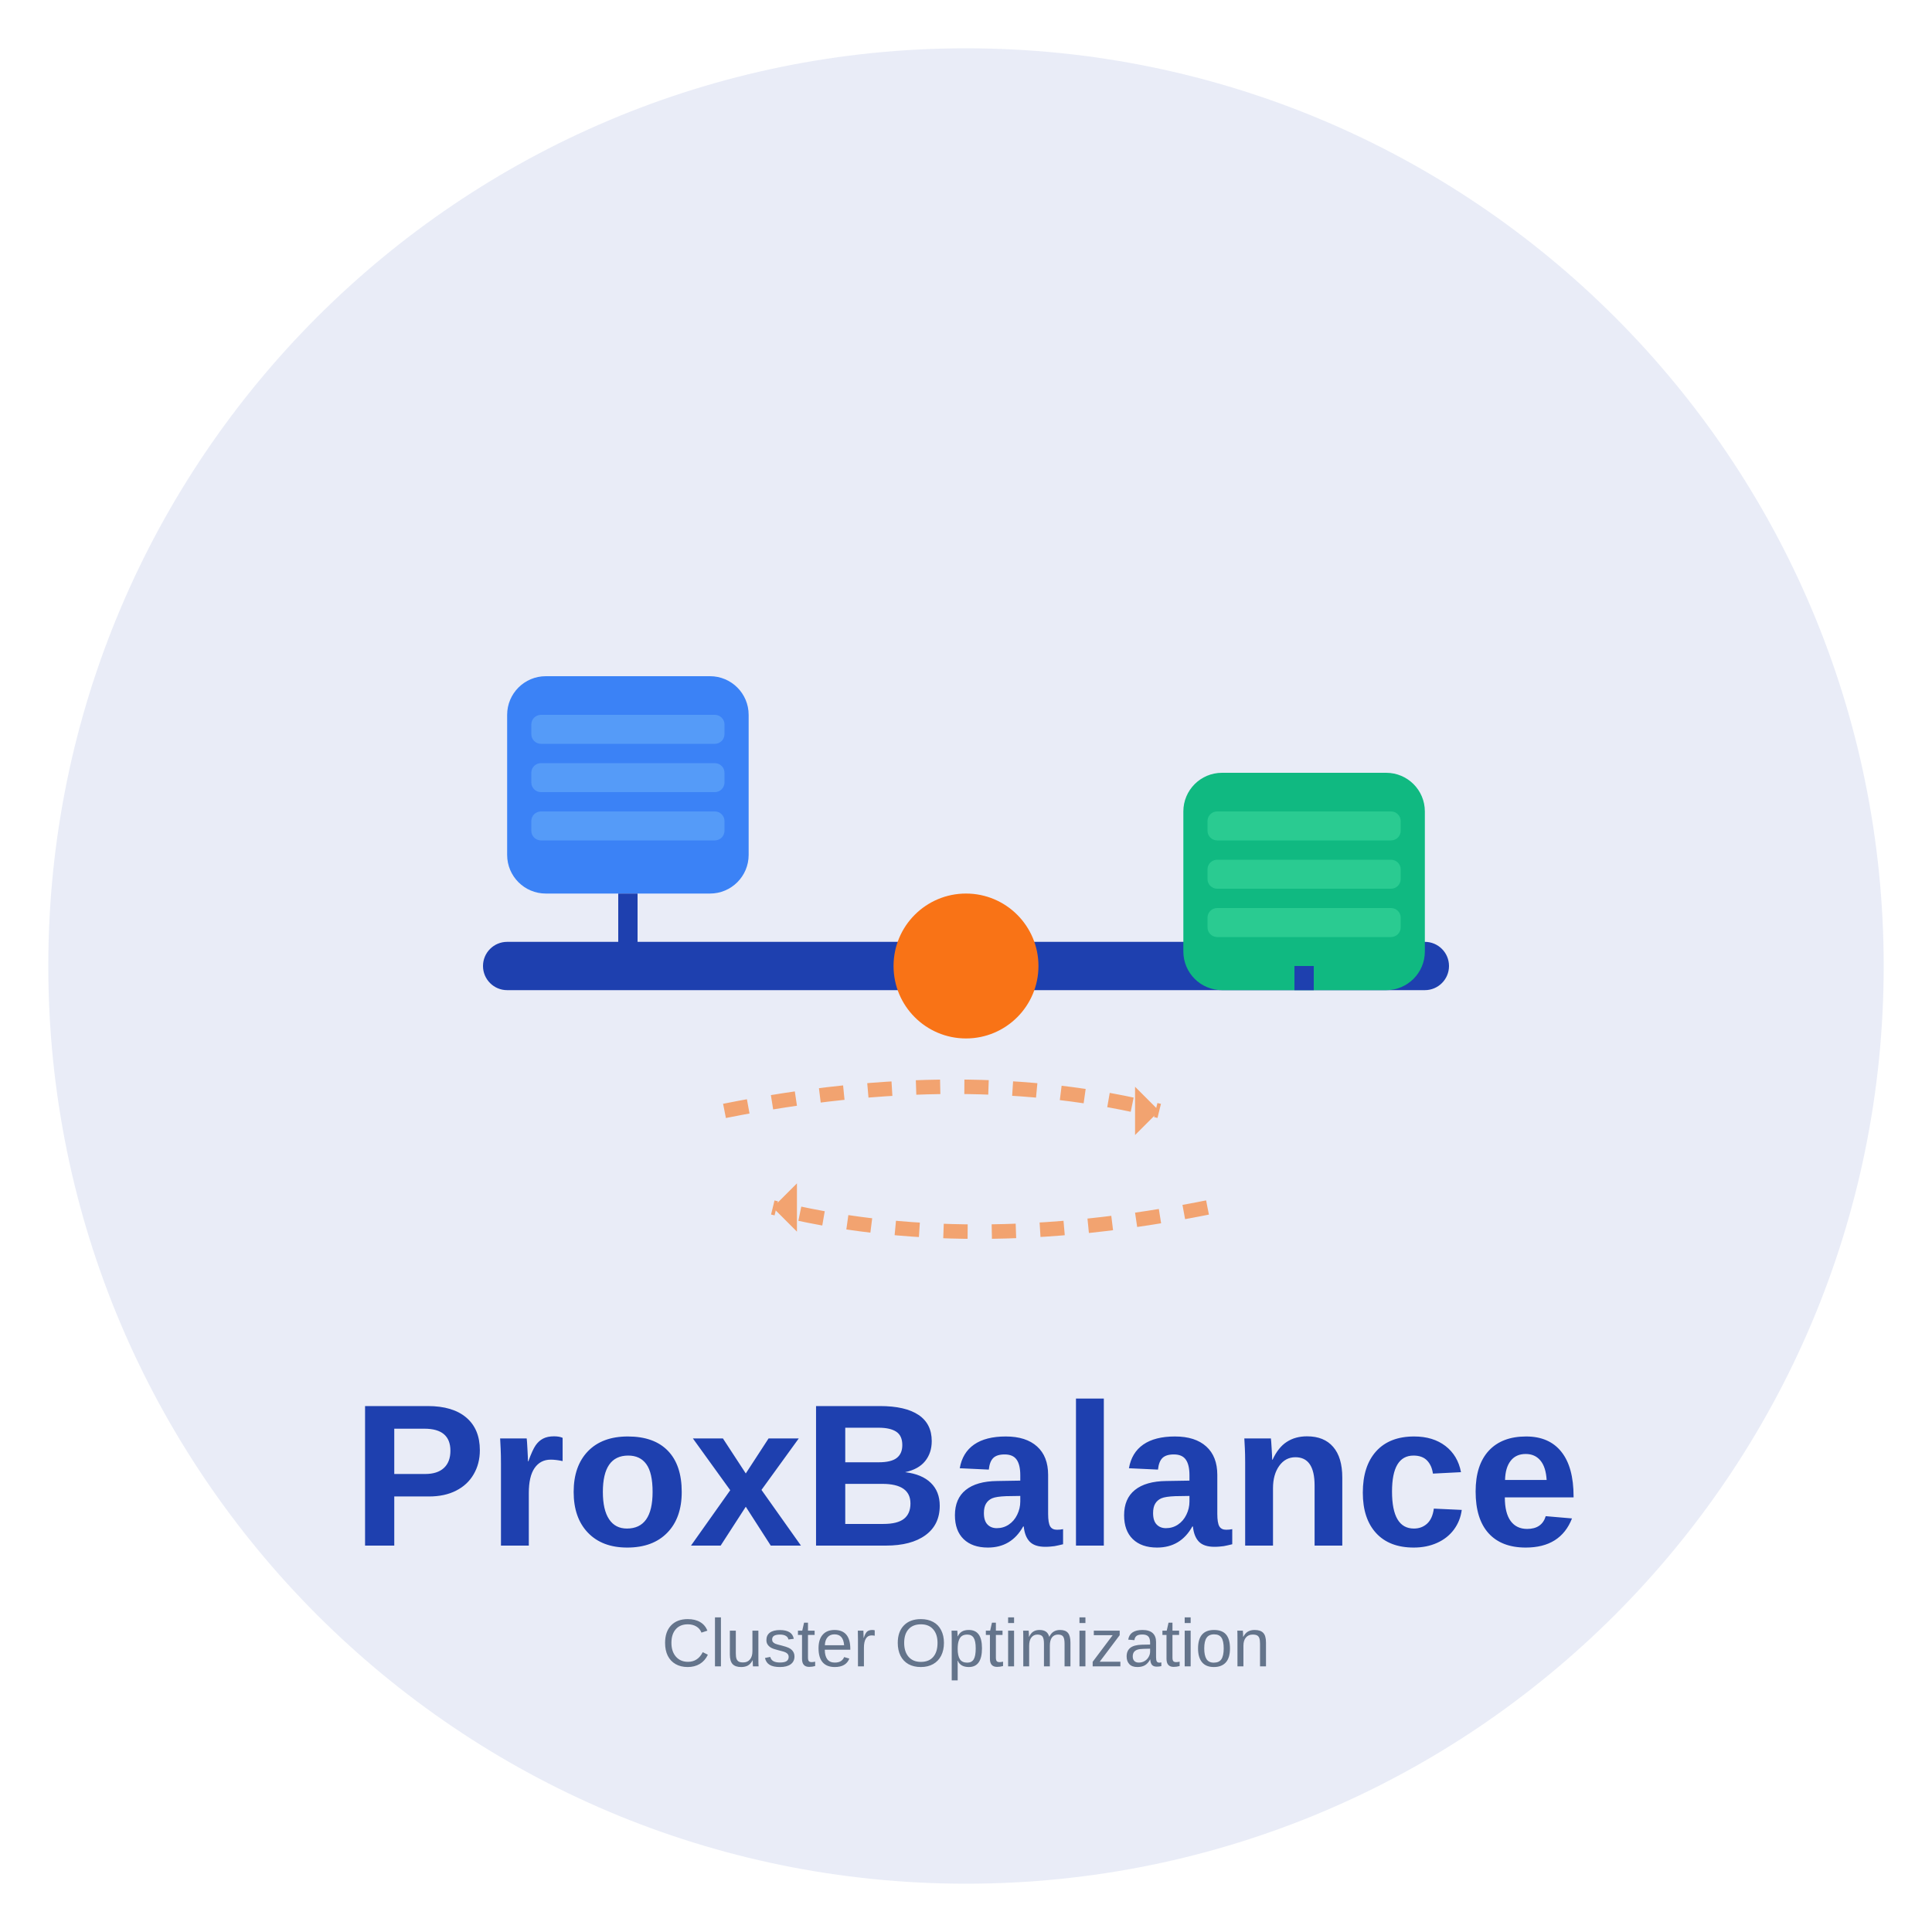
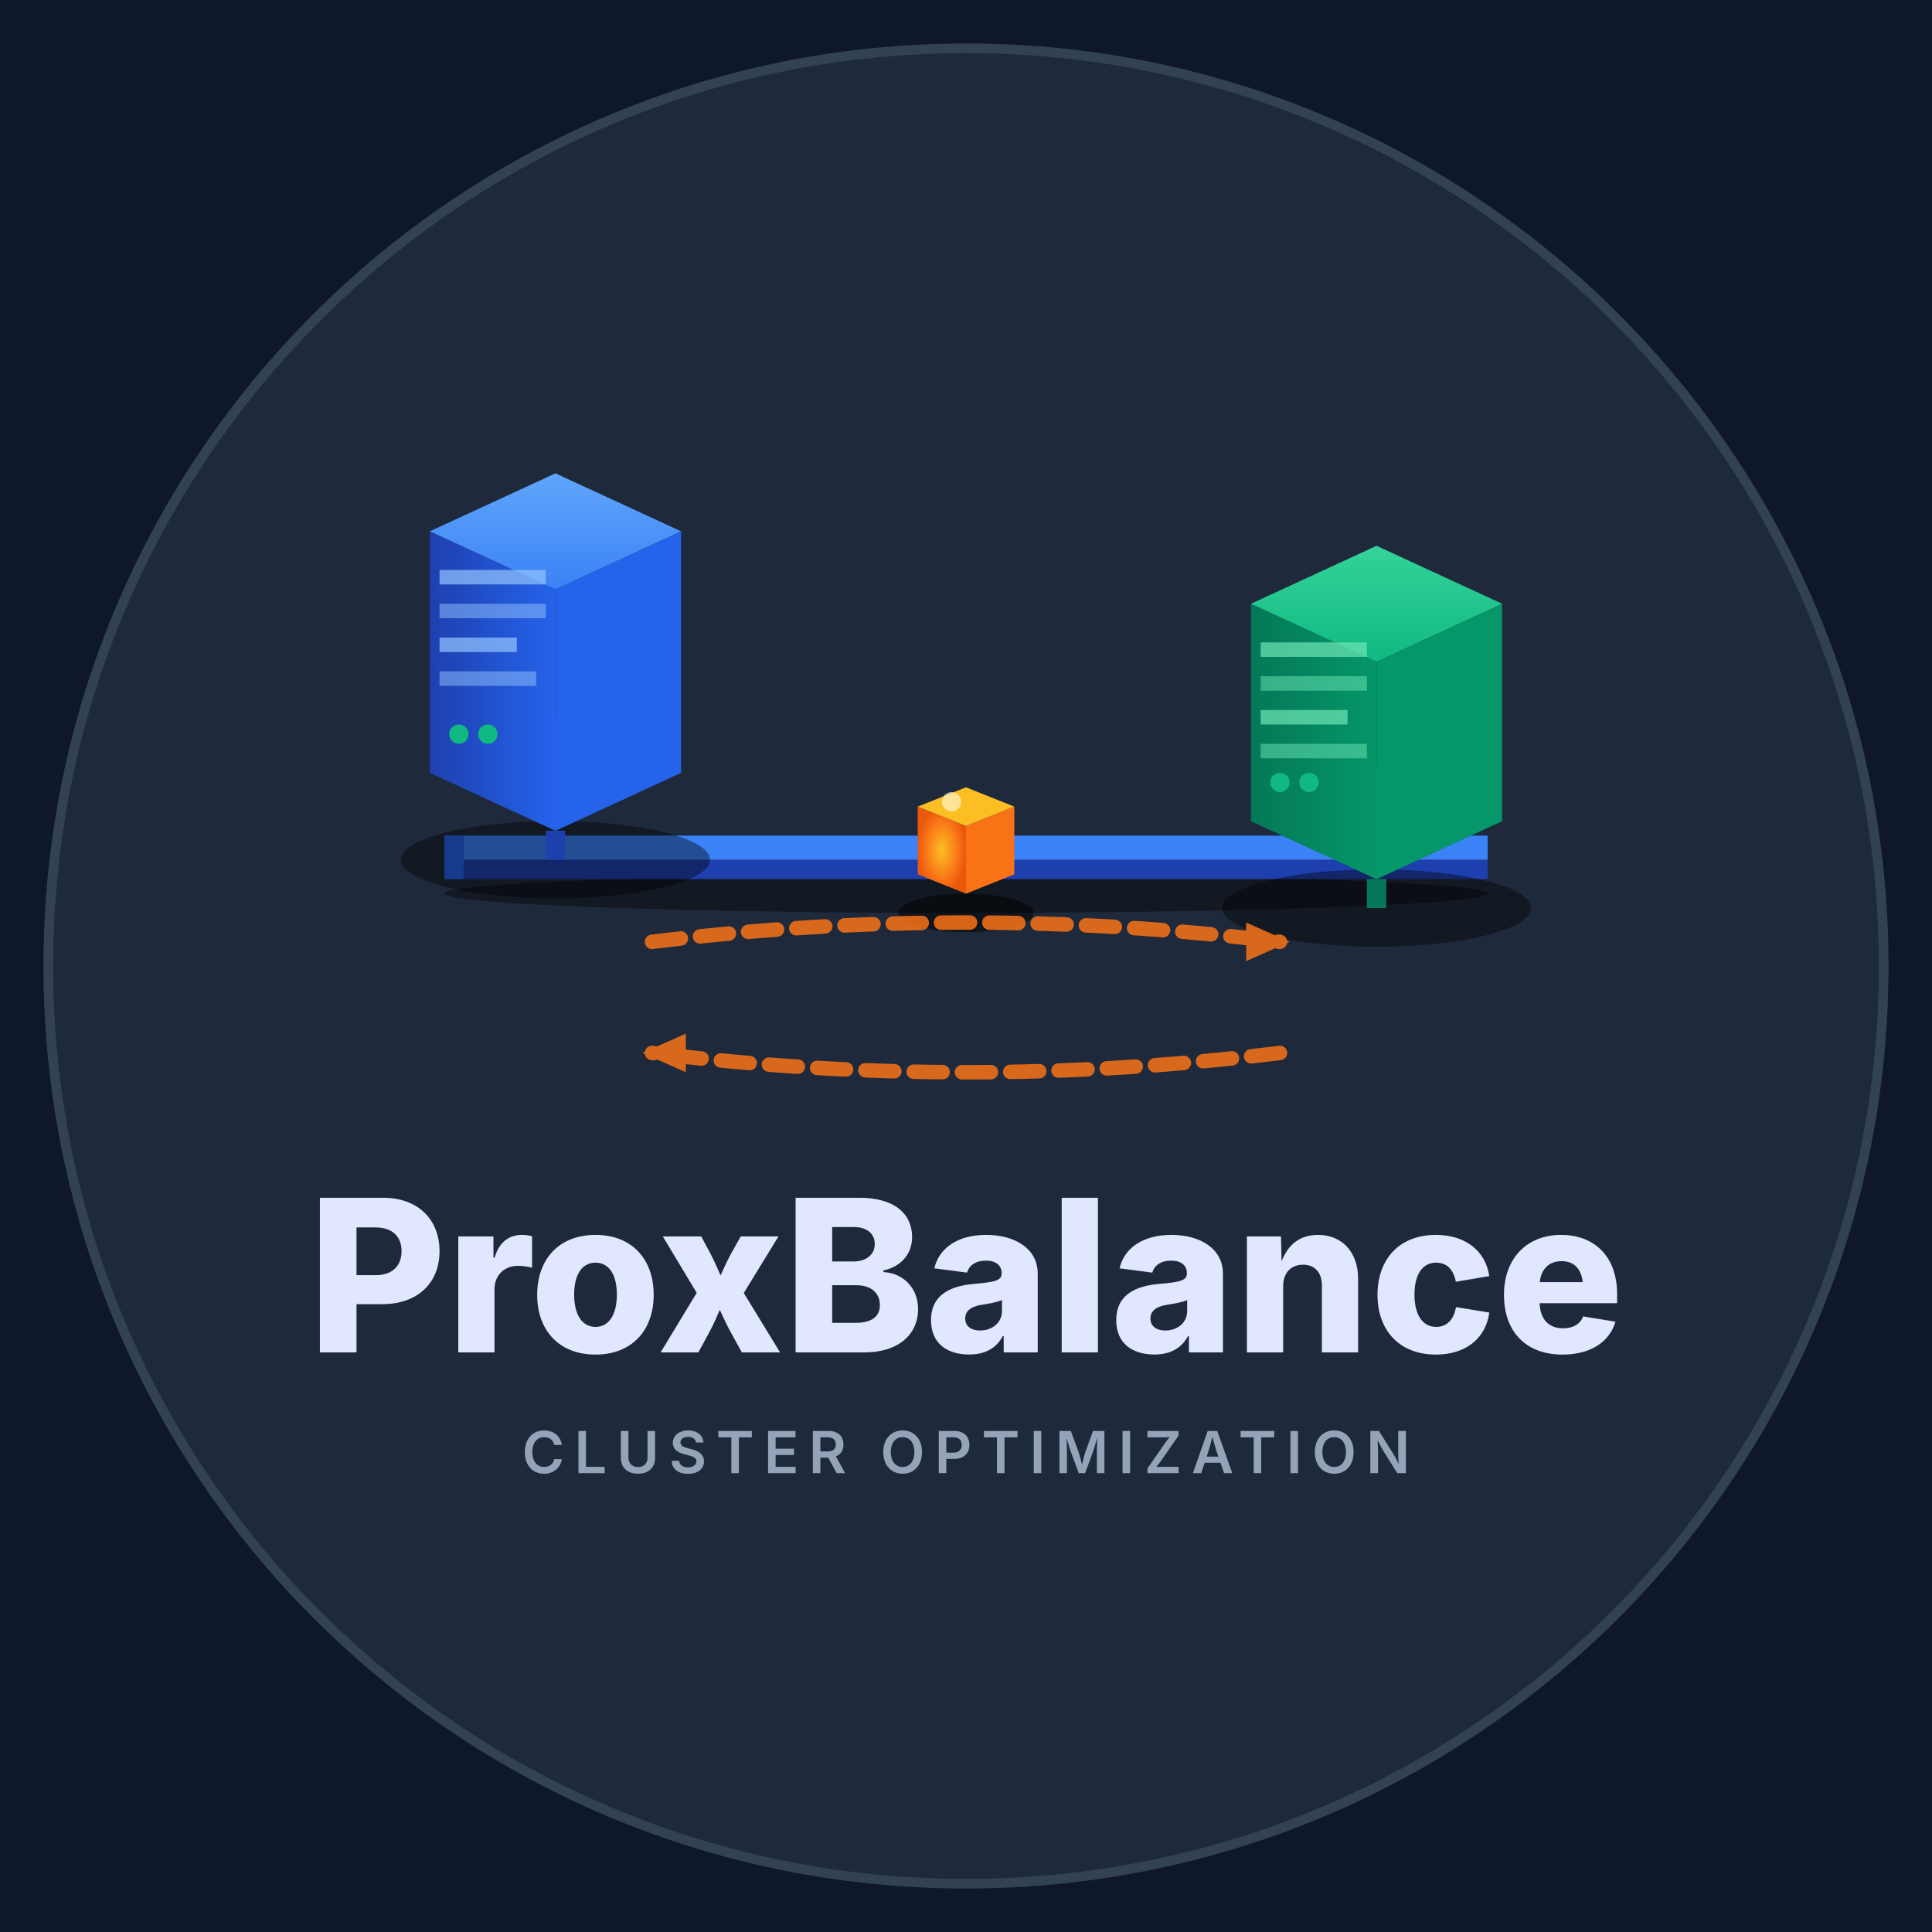
<svg xmlns="http://www.w3.org/2000/svg" viewBox="0 0 400 400">
-   <circle cx="200" cy="200" r="190" fill="#1e40af" opacity="0.1" />
-   <rect x="100" y="195" width="200" height="10" rx="5" fill="#1e40af" />
-   <circle cx="200" cy="200" r="15" fill="#f97316" />
-   <g transform="translate(130, 140)">
-     <rect x="-25" y="0" width="50" height="45" rx="8" fill="#3b82f6" />
-     <rect x="-20" y="8" width="40" height="6" rx="2" fill="#60a5fa" opacity="0.7" />
-     <rect x="-20" y="18" width="40" height="6" rx="2" fill="#60a5fa" opacity="0.7" />
-     <rect x="-20" y="28" width="40" height="6" rx="2" fill="#60a5fa" opacity="0.7" />
-     <line x1="0" y1="45" x2="0" y2="60" stroke="#1e40af" stroke-width="4" />
+   <defs>
+     <linearGradient id="iso-blue-top" x1="0%" y1="0%" x2="0%" y2="100%">
+       <stop offset="0%" style="stop-color:#60a5fa;stop-opacity:1" />
+       <stop offset="100%" style="stop-color:#3b82f6;stop-opacity:1" />
+     </linearGradient>
+     <linearGradient id="iso-blue-side" x1="0%" y1="0%" x2="100%" y2="0%">
+       <stop offset="0%" style="stop-color:#1e40af;stop-opacity:1" />
+       <stop offset="100%" style="stop-color:#2563eb;stop-opacity:1" />
+     </linearGradient>
+     <linearGradient id="iso-green-top" x1="0%" y1="0%" x2="0%" y2="100%">
+       <stop offset="0%" style="stop-color:#34d399;stop-opacity:1" />
+       <stop offset="100%" style="stop-color:#10b981;stop-opacity:1" />
+     </linearGradient>
+     <linearGradient id="iso-green-side" x1="0%" y1="0%" x2="100%" y2="0%">
+       <stop offset="0%" style="stop-color:#047857;stop-opacity:1" />
+       <stop offset="100%" style="stop-color:#059669;stop-opacity:1" />
+     </linearGradient>
+     <radialGradient id="iso-pivot">
+       <stop offset="0%" style="stop-color:#fbbf24;stop-opacity:1" />
+       <stop offset="70%" style="stop-color:#f97316;stop-opacity:1" />
+       <stop offset="100%" style="stop-color:#ea580c;stop-opacity:1" />
+     </radialGradient>
+   </defs>
+   <rect width="400" height="400" fill="#0f172a" />
+   <circle cx="200" cy="200" r="190" fill="#1e293b" />
+   <circle cx="200" cy="200" r="190" fill="none" stroke="#334155" stroke-width="2" />
+   <g>
+     <ellipse cx="200" cy="185" rx="108" ry="4" fill="#000000" opacity="0.4" />
+     <path d="M 92 178 L 308 178 L 308 182 L 92 182 Z" fill="#1e40af" />
+     <path d="M 92 173 L 308 173 L 308 178 L 92 178 Z" fill="#3b82f6" />
+     <path d="M 92 173 L 92 182 L 96 182 L 96 173 Z" fill="#2563eb" />
  </g>
-   <g transform="translate(270, 160)">
-     <rect x="-25" y="0" width="50" height="45" rx="8" fill="#10b981" />
-     <rect x="-20" y="8" width="40" height="6" rx="2" fill="#34d399" opacity="0.7" />
-     <rect x="-20" y="18" width="40" height="6" rx="2" fill="#34d399" opacity="0.7" />
-     <rect x="-20" y="28" width="40" height="6" rx="2" fill="#34d399" opacity="0.7" />
-     <line x1="0" y1="45" x2="0" y2="40" stroke="#1e40af" stroke-width="4" />
+   <g transform="translate(200, 173)">
+     <ellipse cx="0" cy="16" rx="14" ry="4" fill="#000000" opacity="0.5" />
+     <path d="M -10,8 L 0,12 L 10,8 L 0,4 Z" fill="#ea580c" />
+     <path d="M -10,-6 L -10,8 L 0,12 L 0,-2 Z" fill="url(#iso-pivot)" />
+     <path d="M 10,-6 L 10,8 L 0,12 L 0,-2 Z" fill="#f97316" />
+     <path d="M -10,-6 L 0,-10 L 10,-6 L 0,-2 Z" fill="#fbbf24" />
+     <circle cx="-3" cy="-7" r="2" fill="#fef3c7" opacity="0.7" />
  </g>
-   <g opacity="0.6">
-     <path d="M 150 230 Q 200 220 240 230" fill="none" stroke="#f97316" stroke-width="3" stroke-dasharray="5,5">
-       <animate attributeName="stroke-dashoffset" from="0" to="10" dur="1s" repeatCount="indefinite" />
+   <g transform="translate(115, 110)">
+     <ellipse cx="0" cy="68" rx="32" ry="8" fill="#000000" opacity="0.4" />
+     <path d="M -26,50 L 0,62 L 26,50 L 0,38 Z" fill="#1e40af" />
+     <path d="M -26,0 L -26,50 L 0,62 L 0,12 Z" fill="url(#iso-blue-side)" />
+     <path d="M 26,0 L 26,50 L 0,62 L 0,12 Z" fill="#2563eb" />
+     <path d="M -26,0 L 0,-12 L 26,0 L 0,12 Z" fill="url(#iso-blue-top)" />
+     <rect x="-24" y="8" width="22" height="3" fill="#93c5fd" opacity="0.7" />
+     <rect x="-24" y="15" width="22" height="3" fill="#93c5fd" opacity="0.5" />
+     <rect x="-24" y="22" width="16" height="3" fill="#93c5fd" opacity="0.7" />
+     <rect x="-24" y="29" width="20" height="3" fill="#93c5fd" opacity="0.5" />
+     <circle cx="-20" cy="42" r="2" fill="#10b981" />
+     <circle cx="-14" cy="42" r="2" fill="#10b981" />
+     <rect x="-2" y="62" width="4" height="6" fill="#1e40af" />
+   </g>
+   <g transform="translate(285, 125)">
+     <ellipse cx="0" cy="63" rx="32" ry="8" fill="#000000" opacity="0.4" />
+     <path d="M -26,45 L 0,57 L 26,45 L 0,33 Z" fill="#047857" />
+     <path d="M -26,0 L -26,45 L 0,57 L 0,12 Z" fill="url(#iso-green-side)" />
+     <path d="M 26,0 L 26,45 L 0,57 L 0,12 Z" fill="#059669" />
+     <path d="M -26,0 L 0,-12 L 26,0 L 0,12 Z" fill="url(#iso-green-top)" />
+     <rect x="-24" y="8" width="22" height="3" fill="#6ee7b7" opacity="0.7" />
+     <rect x="-24" y="15" width="22" height="3" fill="#6ee7b7" opacity="0.5" />
+     <rect x="-24" y="22" width="18" height="3" fill="#6ee7b7" opacity="0.7" />
+     <rect x="-24" y="29" width="22" height="3" fill="#6ee7b7" opacity="0.5" />
+     <circle cx="-20" cy="37" r="2" fill="#10b981" />
+     <circle cx="-14" cy="37" r="2" fill="#10b981" />
+     <rect x="-2" y="57" width="4" height="6" fill="#047857" />
+   </g>
+   <g opacity="0.85">
+     <path d="M 135 195 Q 200 187 265 195" fill="none" stroke="#f97316" stroke-width="3" stroke-dasharray="6,4" stroke-linecap="round">
+       <animate attributeName="stroke-dashoffset" from="0" to="10" dur="1.5s" repeatCount="indefinite" />
    </path>
-     <polygon points="240,230 235,225 235,235" fill="#f97316" />
-     <path d="M 250 250 Q 200 260 160 250" fill="none" stroke="#f97316" stroke-width="3" stroke-dasharray="5,5">
-       <animate attributeName="stroke-dashoffset" from="0" to="10" dur="1s" repeatCount="indefinite" />
+     <path d="M 258 191 L 267 195 L 258 199 Z" fill="#f97316" />
+     <path d="M 265 218 Q 200 226 135 218" fill="none" stroke="#f97316" stroke-width="3" stroke-dasharray="6,4" stroke-linecap="round">
+       <animate attributeName="stroke-dashoffset" from="0" to="10" dur="1.5s" repeatCount="indefinite" />
    </path>
-     <polygon points="160,250 165,245 165,255" fill="#f97316" />
+     <path d="M 142 214 L 133 218 L 142 222 Z" fill="#f97316" />
  </g>
-   <text x="200" y="320" font-family="Arial, sans-serif" font-size="42" font-weight="bold" fill="#1e40af" text-anchor="middle">ProxBalance</text>
-   <text x="200" y="345" font-family="Arial, sans-serif" font-size="14" fill="#64748b" text-anchor="middle">Cluster Optimization</text>
+   <text x="202" y="282" font-family="'Poppins', 'Inter', sans-serif" font-size="44" font-weight="800" fill="#1e293b" text-anchor="middle">ProxBalance</text>
+   <text x="200" y="280" font-family="'Poppins', 'Inter', sans-serif" font-size="44" font-weight="800" fill="#e0e7ff" text-anchor="middle">ProxBalance</text>
+   <text x="200" y="305" font-family="'Poppins', 'Inter', sans-serif" font-size="12" font-weight="600" fill="#94a3b8" text-anchor="middle" letter-spacing="2">CLUSTER OPTIMIZATION</text>
</svg>
